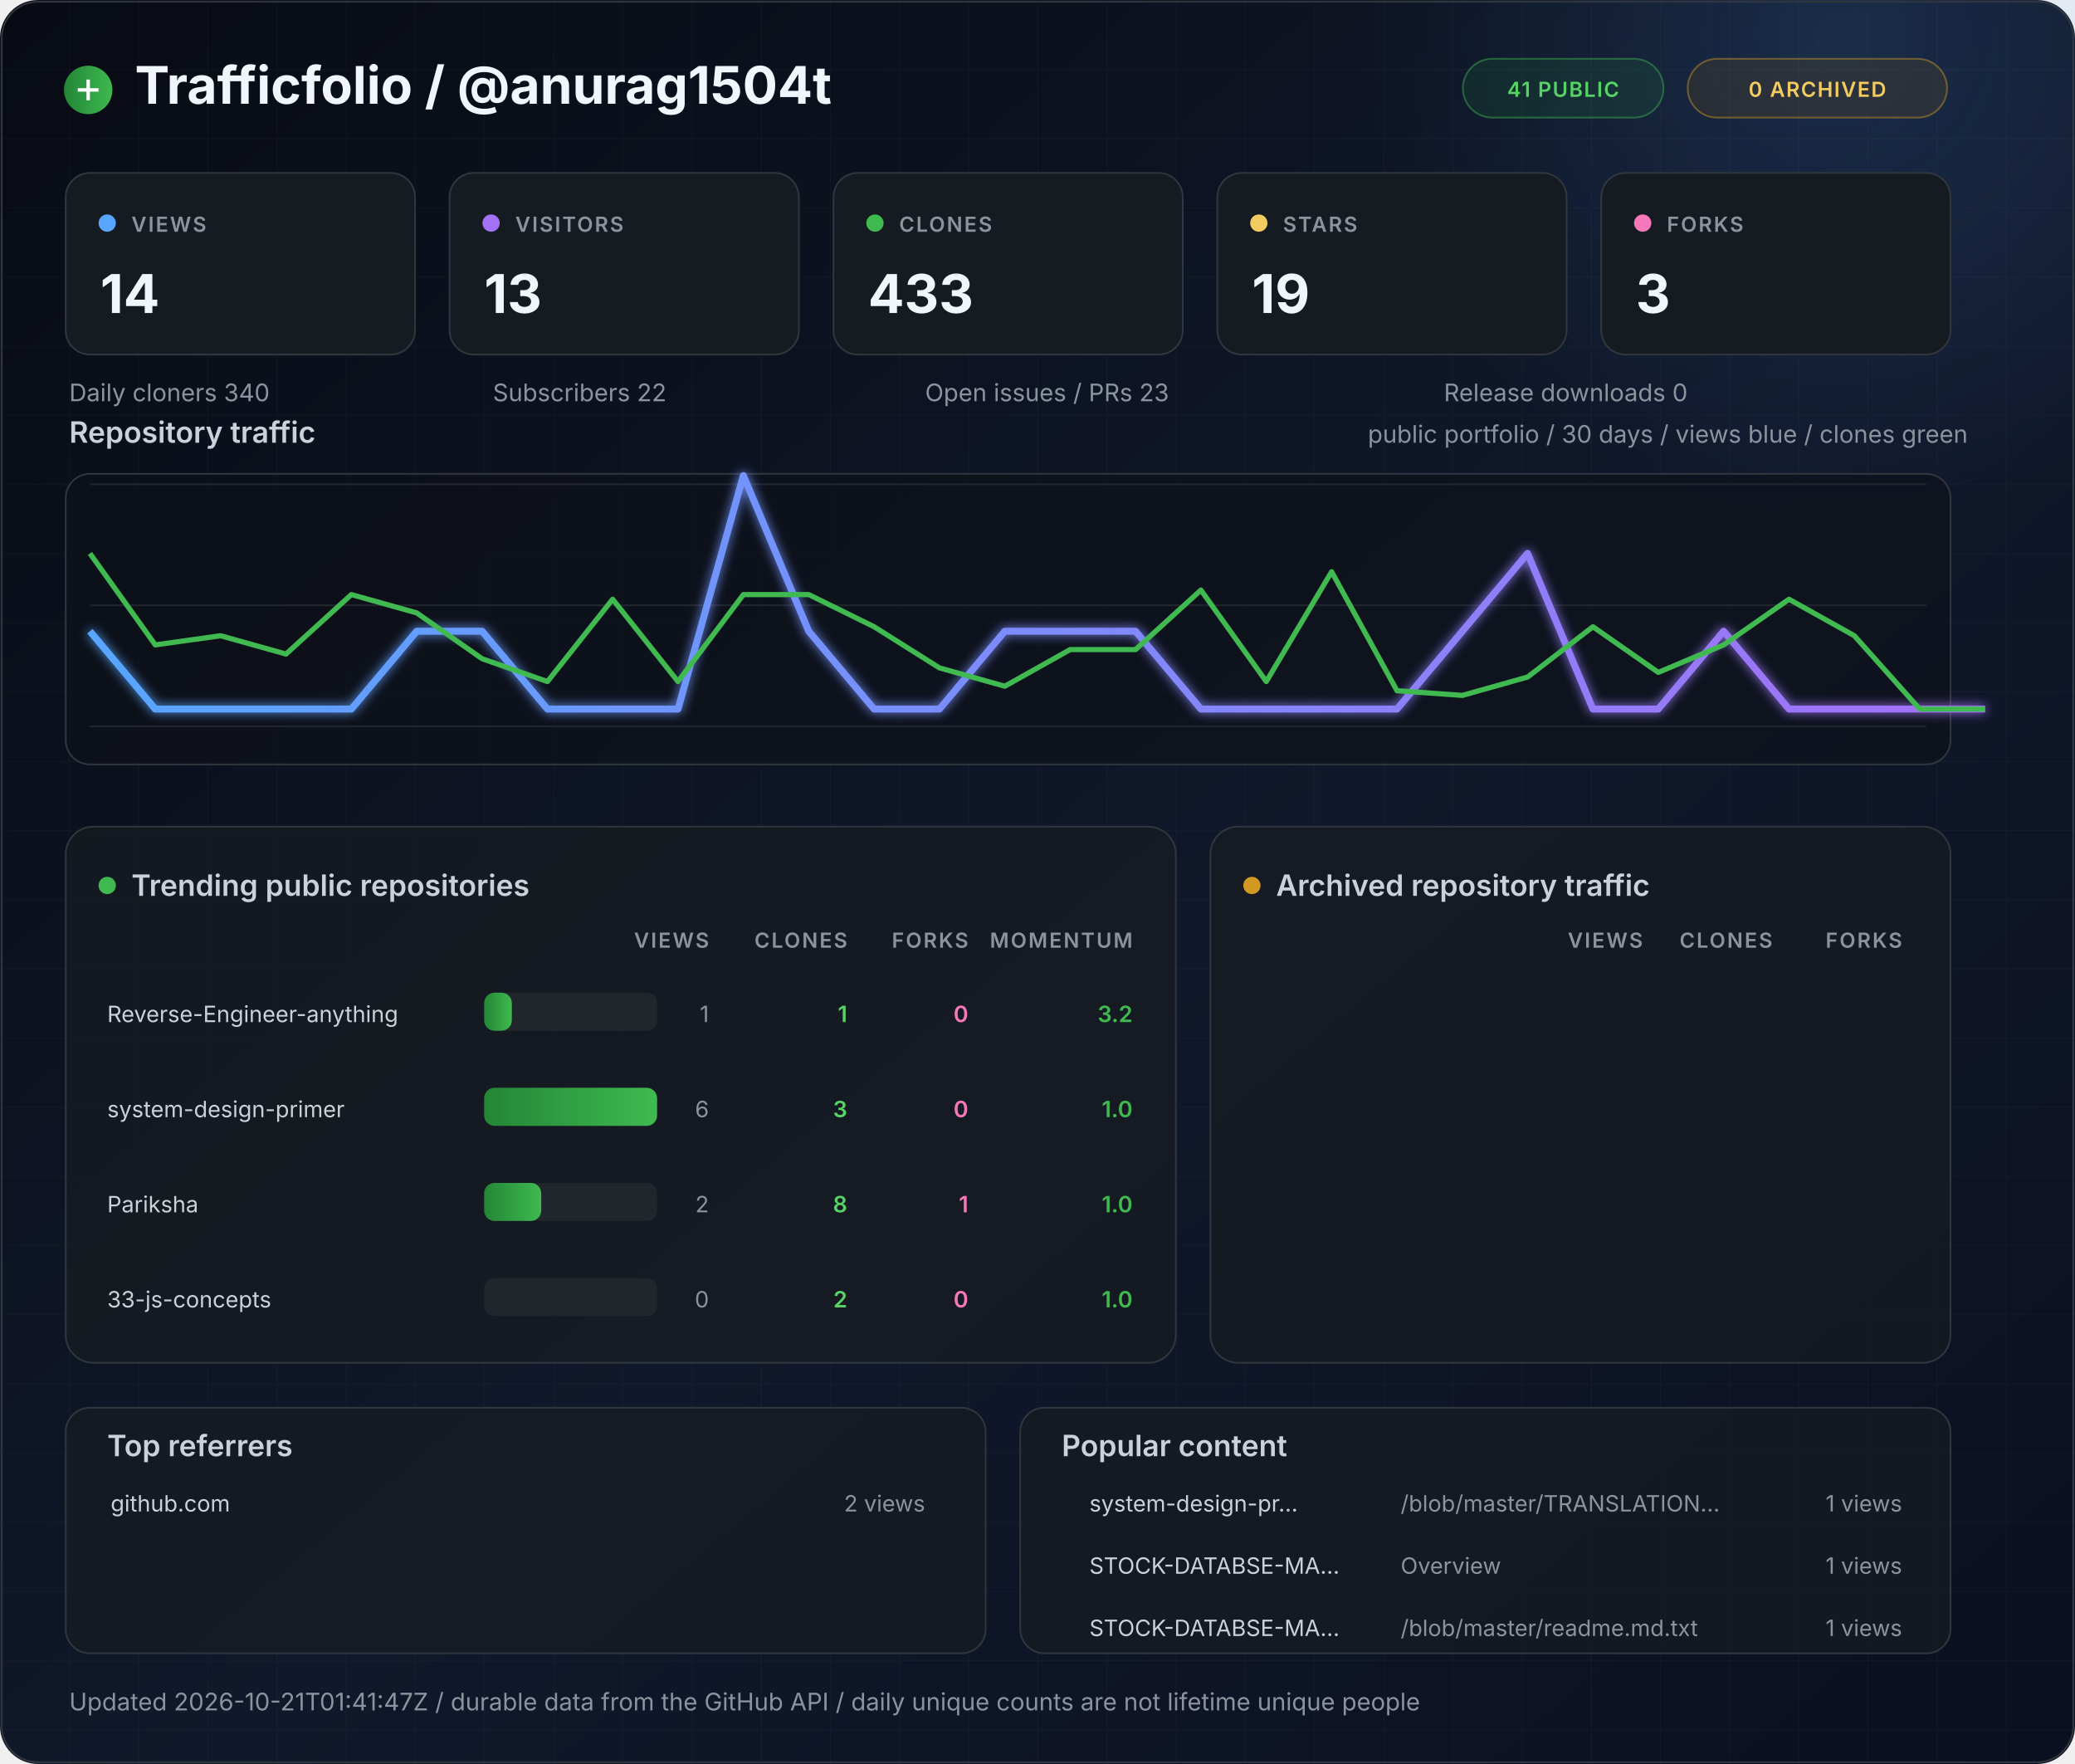
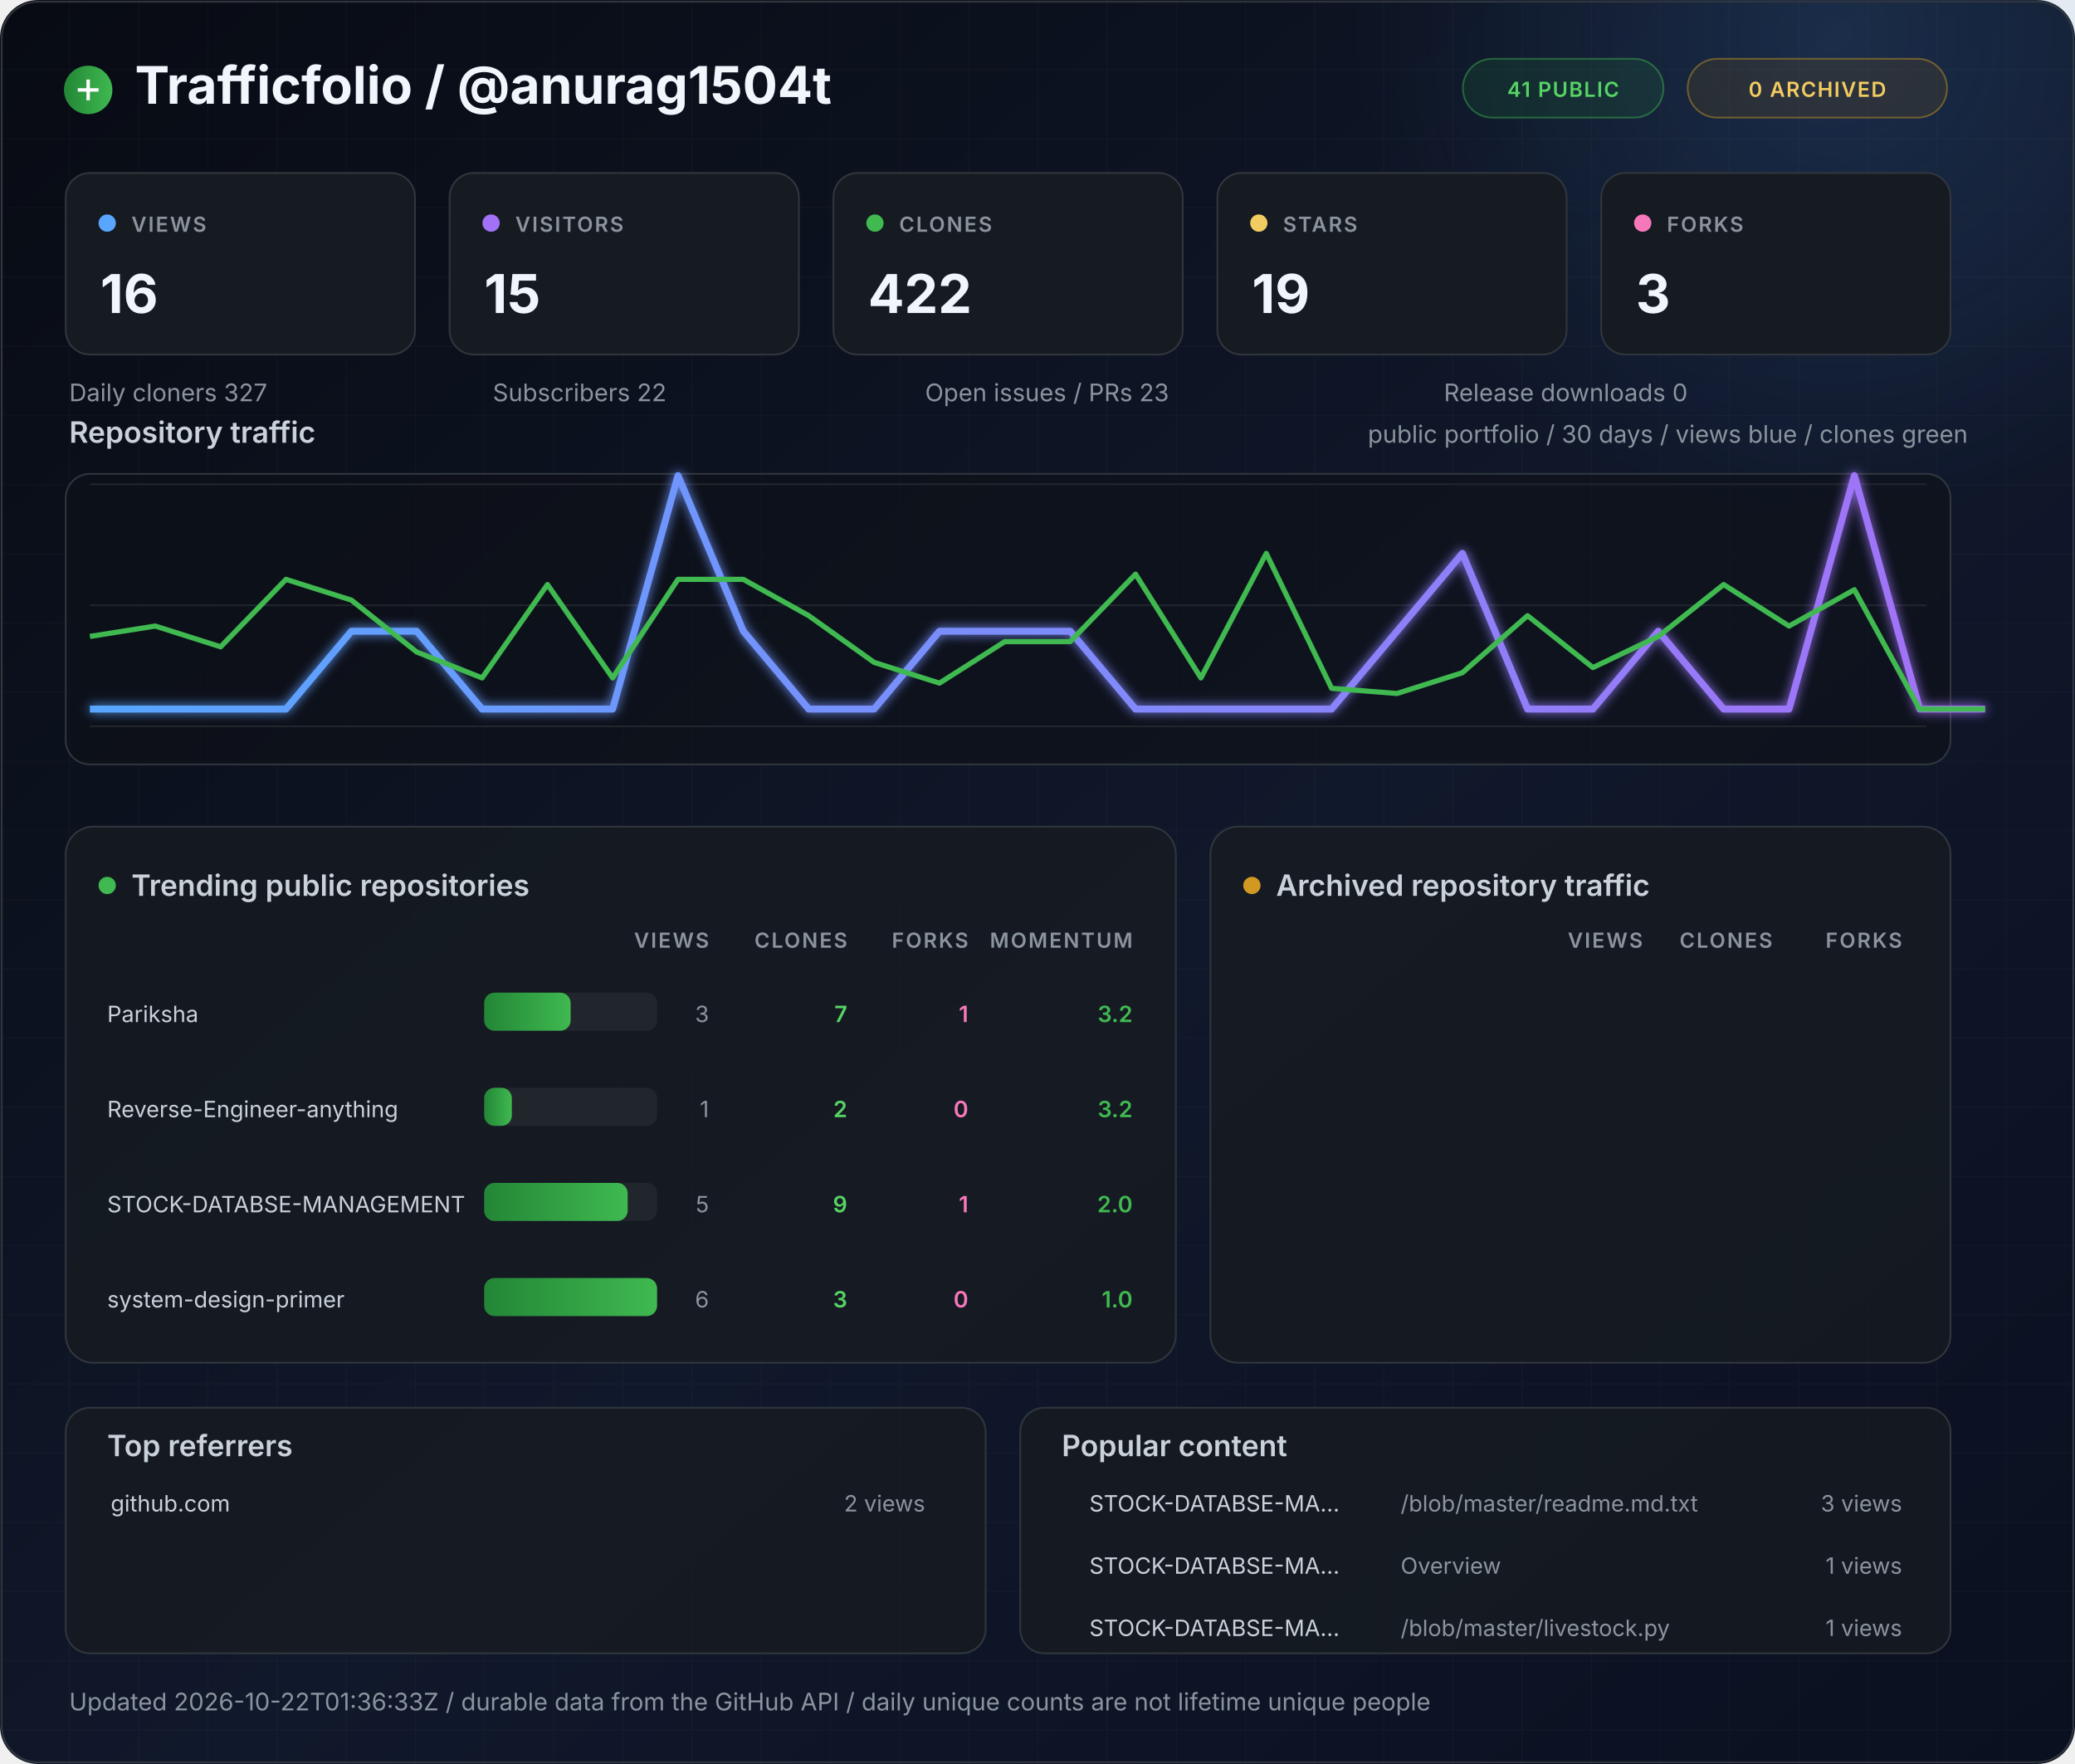
<svg xmlns="http://www.w3.org/2000/svg" width="1200" height="1020" viewBox="0 0 1200 1020" role="img" aria-label="Trafficfolio GitHub analytics dashboard for anurag1504t">
  <defs>
    <linearGradient id="bg" x1="0" y1="0" x2="1" y2="1">
      <stop stop-color="#080b13" />
      <stop offset=".55" stop-color="#10182b" />
      <stop offset="1" stop-color="#0b1020" />
    </linearGradient>
    <linearGradient id="line" x1="0" y1="0" x2="1" y2="0">
      <stop stop-color="#58a6ff" />
      <stop offset="1" stop-color="#a371f7" />
    </linearGradient>
    <linearGradient id="bar" x1="0" y1="0" x2="1" y2="0">
      <stop stop-color="#238636" />
      <stop offset="1" stop-color="#3fb950" />
    </linearGradient>
    <linearGradient id="archiveBar" x1="0" y1="0" x2="1" y2="0">
      <stop stop-color="#9e6a03" />
      <stop offset="1" stop-color="#f2cc60" />
    </linearGradient>
    <radialGradient id="ambient">
      <stop stop-color="#58a6ff" stop-opacity=".16" />
      <stop offset="1" stop-color="#58a6ff" stop-opacity="0" />
    </radialGradient>
    <pattern id="grid" width="40" height="40" patternUnits="userSpaceOnUse">
      <path d="M40 0H0V40" fill="none" stroke="#ffffff" stroke-opacity=".025" />
    </pattern>
    <filter id="glow">
      <feGaussianBlur stdDeviation="3" result="b" />
      <feMerge>
        <feMergeNode in="b" />
        <feMergeNode in="SourceGraphic" />
      </feMerge>
    </filter>
    <style>
    .title{font:750 30px -apple-system,BlinkMacSystemFont,"Segoe UI",sans-serif;fill:#f0f6fc}
    .subtitle{font:14px -apple-system,BlinkMacSystemFont,"Segoe UI",sans-serif;fill:#8b949e}
    .label{font:600 12px -apple-system,BlinkMacSystemFont,"Segoe UI",sans-serif;fill:#8b949e;letter-spacing:1px}
    .metric{font:700 31px -apple-system,BlinkMacSystemFont,"Segoe UI",sans-serif;fill:#f0f6fc}
    .section{font:600 17px -apple-system,BlinkMacSystemFont,"Segoe UI",sans-serif;fill:#c9d1d9}
    .repo,.value,.trend,.archive,.clone,.fork{font:13px -apple-system,BlinkMacSystemFont,"Segoe UI",sans-serif;fill:#c9d1d9}
    .value{fill:#8b949e} .trend{fill:#3fb950;font-weight:600} .archive{fill:#d29922}
    .clone{fill:#56d364;font-weight:600} .fork{fill:#f778ba;font-weight:600}
    .pill{font:600 12px -apple-system,BlinkMacSystemFont,"Segoe UI",sans-serif;letter-spacing:.7px}
  </style>
  </defs>
  <rect width="1200" height="1020" rx="22" fill="url(#bg)" />
  <rect width="1200" height="1020" rx="22" fill="url(#grid)" />
  <circle cx="1060" cy="20" r="280" fill="url(#ambient)" />
  <rect x="1" y="1" width="1198" height="1018" rx="21" fill="none" stroke="#30363d" />
  <circle cx="51" cy="52" r="14" fill="url(#bar)" />
  <path d="M45 52h12M51 46v12" stroke="#fff" stroke-width="2" />
  <text x="78" y="60" class="title">Trafficfolio / @anurag1504t</text>
  <rect x="846" y="34" width="116" height="34" rx="17" fill="#238636" fill-opacity=".16" stroke="#3fb950" stroke-opacity=".45" />
  <text x="904" y="56" text-anchor="middle" class="pill" fill="#56d364">41 PUBLIC</text>
  <rect x="976" y="34" width="150" height="34" rx="17" fill="#9e6a03" fill-opacity=".14" stroke="#d29922" stroke-opacity=".45" />
  <text x="1051" y="56" text-anchor="middle" class="pill" fill="#f2cc60">0 ARCHIVED</text>
  <rect x="38" y="100" width="202" height="105" rx="14" fill="#161b22" stroke="#30363d" />
  <circle cx="62" cy="129" r="5" fill="#58a6ff" />
  <text x="76" y="134" class="label">VIEWS</text>
-   <text x="58" y="181" class="metric">14</text>
+   <text x="58" y="181" class="metric">16</text>
  <rect x="260" y="100" width="202" height="105" rx="14" fill="#161b22" stroke="#30363d" />
  <circle cx="284" cy="129" r="5" fill="#a371f7" />
  <text x="298" y="134" class="label">VISITORS</text>
-   <text x="280" y="181" class="metric">13</text>
+   <text x="280" y="181" class="metric">15</text>
  <rect x="482" y="100" width="202" height="105" rx="14" fill="#161b22" stroke="#30363d" />
  <circle cx="506" cy="129" r="5" fill="#3fb950" />
  <text x="520" y="134" class="label">CLONES</text>
-   <text x="502" y="181" class="metric">433</text>
+   <text x="502" y="181" class="metric">422</text>
  <rect x="704" y="100" width="202" height="105" rx="14" fill="#161b22" stroke="#30363d" />
  <circle cx="728" cy="129" r="5" fill="#f2cc60" />
  <text x="742" y="134" class="label">STARS</text>
  <text x="724" y="181" class="metric">19</text>
  <rect x="926" y="100" width="202" height="105" rx="14" fill="#161b22" stroke="#30363d" />
  <circle cx="950" cy="129" r="5" fill="#f778ba" />
  <text x="964" y="134" class="label">FORKS</text>
  <text x="946" y="181" class="metric">3</text>
-   <text x="40" y="232" class="subtitle">Daily cloners 340</text>
+   <text x="40" y="232" class="subtitle">Daily cloners 327</text>
  <text x="285" y="232" class="subtitle">Subscribers 22</text>
  <text x="535" y="232" class="subtitle">Open issues / PRs 23</text>
  <text x="835" y="232" class="subtitle">Release downloads 0</text>
  <text x="40" y="256" class="section">Repository traffic</text>
  <text x="1138" y="256" text-anchor="end" class="subtitle">public portfolio / 30 days / views blue / clones green</text>
  <rect x="38" y="274" width="1090" height="168" rx="14" fill="#0d1117" fill-opacity=".62" stroke="#30363d" />
  <line x1="52" y1="420" x2="1114" y2="420" stroke="#21262d" />
  <line x1="52" y1="350" x2="1114" y2="350" stroke="#21262d" />
  <line x1="52" y1="280" x2="1114" y2="280" stroke="#21262d" />
-   <polyline points="52.0,365.0 89.8,410.0 127.6,410.0 165.4,410.0 203.2,410.0 241.0,365.0 278.8,365.0 316.6,410.0 354.3,410.0 392.1,410.0 429.9,275.0 467.7,365.0 505.5,410.0 543.3,410.0 581.1,365.0 618.9,365.0 656.7,365.0 694.5,410.0 732.3,410.0 770.1,410.0 807.9,410.0 845.7,365.0 883.4,320.0 921.2,410.0 959.0,410.0 996.8,365.0 1034.6,410.0 1072.4,410.0 1110.2,410.0 1148.0,410.0" fill="none" stroke="url(#line)" stroke-width="4" stroke-linejoin="round" filter="url(#glow)" />
-   <polyline points="52.0,320.0 89.8,372.9 127.6,367.6 165.4,378.2 203.2,343.8 241.0,354.4 278.8,380.9 316.6,394.1 354.3,346.5 392.1,394.1 429.9,343.8 467.7,343.8 505.5,362.4 543.3,386.2 581.1,396.8 618.9,375.6 656.7,375.6 694.5,341.2 732.3,394.1 770.1,330.6 807.9,399.4 845.7,402.1 883.4,391.5 921.2,362.4 959.0,388.8 996.8,372.9 1034.6,346.5 1072.4,367.6 1110.2,410.0 1148.0,410.0" fill="none" stroke="#3fb950" stroke-width="3" stroke-linejoin="round" />
+   <polyline points="52.0,410.0 89.8,410.0 127.6,410.0 165.4,410.0 203.2,365.0 241.0,365.0 278.8,410.0 316.6,410.0 354.3,410.0 392.1,275.0 429.9,365.0 467.7,410.0 505.5,410.0 543.3,365.0 581.1,365.0 618.9,365.0 656.7,410.0 694.5,410.0 732.3,410.0 770.1,410.0 807.9,365.0 845.7,320.0 883.4,410.0 921.2,410.0 959.0,365.0 996.8,410.0 1034.6,410.0 1072.4,275.0 1110.2,410.0 1148.0,410.0" fill="none" stroke="url(#line)" stroke-width="4" stroke-linejoin="round" filter="url(#glow)" />
+   <polyline points="52.0,368.0 89.8,362.0 127.6,374.0 165.4,335.0 203.2,347.0 241.0,377.0 278.8,392.0 316.6,338.0 354.3,392.0 392.1,335.0 429.9,335.0 467.7,356.0 505.5,383.0 543.3,395.0 581.1,371.0 618.9,371.0 656.7,332.0 694.5,392.0 732.3,320.0 770.1,398.0 807.9,401.0 845.7,389.0 883.4,356.0 921.2,386.0 959.0,368.0 996.8,338.0 1034.6,362.0 1072.4,341.0 1110.2,410.0 1148.0,410.0" fill="none" stroke="#3fb950" stroke-width="3" stroke-linejoin="round" />
  <rect x="38" y="478" width="642" height="310" rx="16" fill="#161b22" fill-opacity=".82" stroke="#30363d" />
  <circle cx="62" cy="512" r="5" fill="#3fb950" />
  <text x="76" y="518" class="section">Trending public repositories</text>
  <text x="410" y="548" text-anchor="end" class="label">VIEWS</text>
  <text x="490" y="548" text-anchor="end" class="label">CLONES</text>
  <text x="560" y="548" text-anchor="end" class="label">FORKS</text>
  <text x="655" y="548" text-anchor="end" class="label">MOMENTUM</text>
-   <text x="62" y="591" class="repo">Reverse-Engineer-anything</text>
+   <text x="62" y="591" class="repo">Pariksha</text>
  <rect x="280" y="574" width="100" height="22" rx="6" fill="#21262d" />
-   <rect x="280" y="574" width="16" height="22" rx="6" fill="url(#bar)" />
-   <text x="410" y="591" text-anchor="end" class="value">1</text>
-   <text x="490" y="591" text-anchor="end" class="clone">1</text>
-   <text x="560" y="591" text-anchor="end" class="fork">0</text>
+   <rect x="280" y="574" width="50" height="22" rx="6" fill="url(#bar)" />
+   <text x="410" y="591" text-anchor="end" class="value">3</text>
+   <text x="490" y="591" text-anchor="end" class="clone">7</text>
+   <text x="560" y="591" text-anchor="end" class="fork">1</text>
  <text x="655" y="591" text-anchor="end" class="trend">3.2</text>
-   <text x="62" y="646" class="repo">system-design-primer</text>
+   <text x="62" y="646" class="repo">Reverse-Engineer-anything</text>
  <rect x="280" y="629" width="100" height="22" rx="6" fill="#21262d" />
-   <rect x="280" y="629" width="100" height="22" rx="6" fill="url(#bar)" />
-   <text x="410" y="646" text-anchor="end" class="value">6</text>
-   <text x="490" y="646" text-anchor="end" class="clone">3</text>
+   <rect x="280" y="629" width="16" height="22" rx="6" fill="url(#bar)" />
+   <text x="410" y="646" text-anchor="end" class="value">1</text>
+   <text x="490" y="646" text-anchor="end" class="clone">2</text>
  <text x="560" y="646" text-anchor="end" class="fork">0</text>
-   <text x="655" y="646" text-anchor="end" class="trend">1.0</text>
-   <text x="62" y="701" class="repo">Pariksha</text>
+   <text x="655" y="646" text-anchor="end" class="trend">3.2</text>
+   <text x="62" y="701" class="repo">STOCK-DATABSE-MANAGEMENT</text>
  <rect x="280" y="684" width="100" height="22" rx="6" fill="#21262d" />
-   <rect x="280" y="684" width="33" height="22" rx="6" fill="url(#bar)" />
-   <text x="410" y="701" text-anchor="end" class="value">2</text>
-   <text x="490" y="701" text-anchor="end" class="clone">8</text>
+   <rect x="280" y="684" width="83" height="22" rx="6" fill="url(#bar)" />
+   <text x="410" y="701" text-anchor="end" class="value">5</text>
+   <text x="490" y="701" text-anchor="end" class="clone">9</text>
  <text x="560" y="701" text-anchor="end" class="fork">1</text>
-   <text x="655" y="701" text-anchor="end" class="trend">1.0</text>
-   <text x="62" y="756" class="repo">33-js-concepts</text>
+   <text x="655" y="701" text-anchor="end" class="trend">2.0</text>
+   <text x="62" y="756" class="repo">system-design-primer</text>
  <rect x="280" y="739" width="100" height="22" rx="6" fill="#21262d" />
-   <rect x="280" y="739" width="0" height="22" rx="6" fill="url(#bar)" />
-   <text x="410" y="756" text-anchor="end" class="value">0</text>
-   <text x="490" y="756" text-anchor="end" class="clone">2</text>
+   <rect x="280" y="739" width="100" height="22" rx="6" fill="url(#bar)" />
+   <text x="410" y="756" text-anchor="end" class="value">6</text>
+   <text x="490" y="756" text-anchor="end" class="clone">3</text>
  <text x="560" y="756" text-anchor="end" class="fork">0</text>
  <text x="655" y="756" text-anchor="end" class="trend">1.0</text>
  <rect x="700" y="478" width="428" height="310" rx="16" fill="#161b22" fill-opacity=".82" stroke="#30363d" />
  <circle cx="724" cy="512" r="5" fill="#d29922" />
  <text x="738" y="518" class="section">Archived repository traffic</text>
  <text x="950" y="548" text-anchor="end" class="label">VIEWS</text>
  <text x="1025" y="548" text-anchor="end" class="label">CLONES</text>
  <text x="1100" y="548" text-anchor="end" class="label">FORKS</text>
  <rect x="38" y="814" width="532" height="142" rx="14" fill="#161b22" fill-opacity=".82" stroke="#30363d" />
  <text x="62" y="842" class="section">Top referrers</text>
  <text x="64" y="874" class="repo">github.com</text>
  <text x="535" y="874" text-anchor="end" class="value">2 views</text>
  <rect x="590" y="814" width="538" height="142" rx="14" fill="#161b22" fill-opacity=".82" stroke="#30363d" />
  <text x="614" y="842" class="section">Popular content</text>
-   <text x="630" y="874" class="repo">system-design-pr...</text>
-   <text x="810" y="874" class="value">/blob/master/TRANSLATION...</text>
-   <text x="1100" y="874" text-anchor="end" class="value">1 views</text>
+   <text x="630" y="874" class="repo">STOCK-DATABSE-MA...</text>
+   <text x="810" y="874" class="value">/blob/master/readme.md.txt</text>
+   <text x="1100" y="874" text-anchor="end" class="value">3 views</text>
  <text x="630" y="910" class="repo">STOCK-DATABSE-MA...</text>
  <text x="810" y="910" class="value">Overview</text>
  <text x="1100" y="910" text-anchor="end" class="value">1 views</text>
  <text x="630" y="946" class="repo">STOCK-DATABSE-MA...</text>
-   <text x="810" y="946" class="value">/blob/master/readme.md.txt</text>
+   <text x="810" y="946" class="value">/blob/master/livestock.py</text>
  <text x="1100" y="946" text-anchor="end" class="value">1 views</text>
-   <text x="40" y="989" class="subtitle">Updated 2026-10-21T01:41:47Z / durable data from the GitHub API / daily unique counts are not lifetime unique people</text>
+   <text x="40" y="989" class="subtitle">Updated 2026-10-22T01:36:33Z / durable data from the GitHub API / daily unique counts are not lifetime unique people</text>
</svg>
